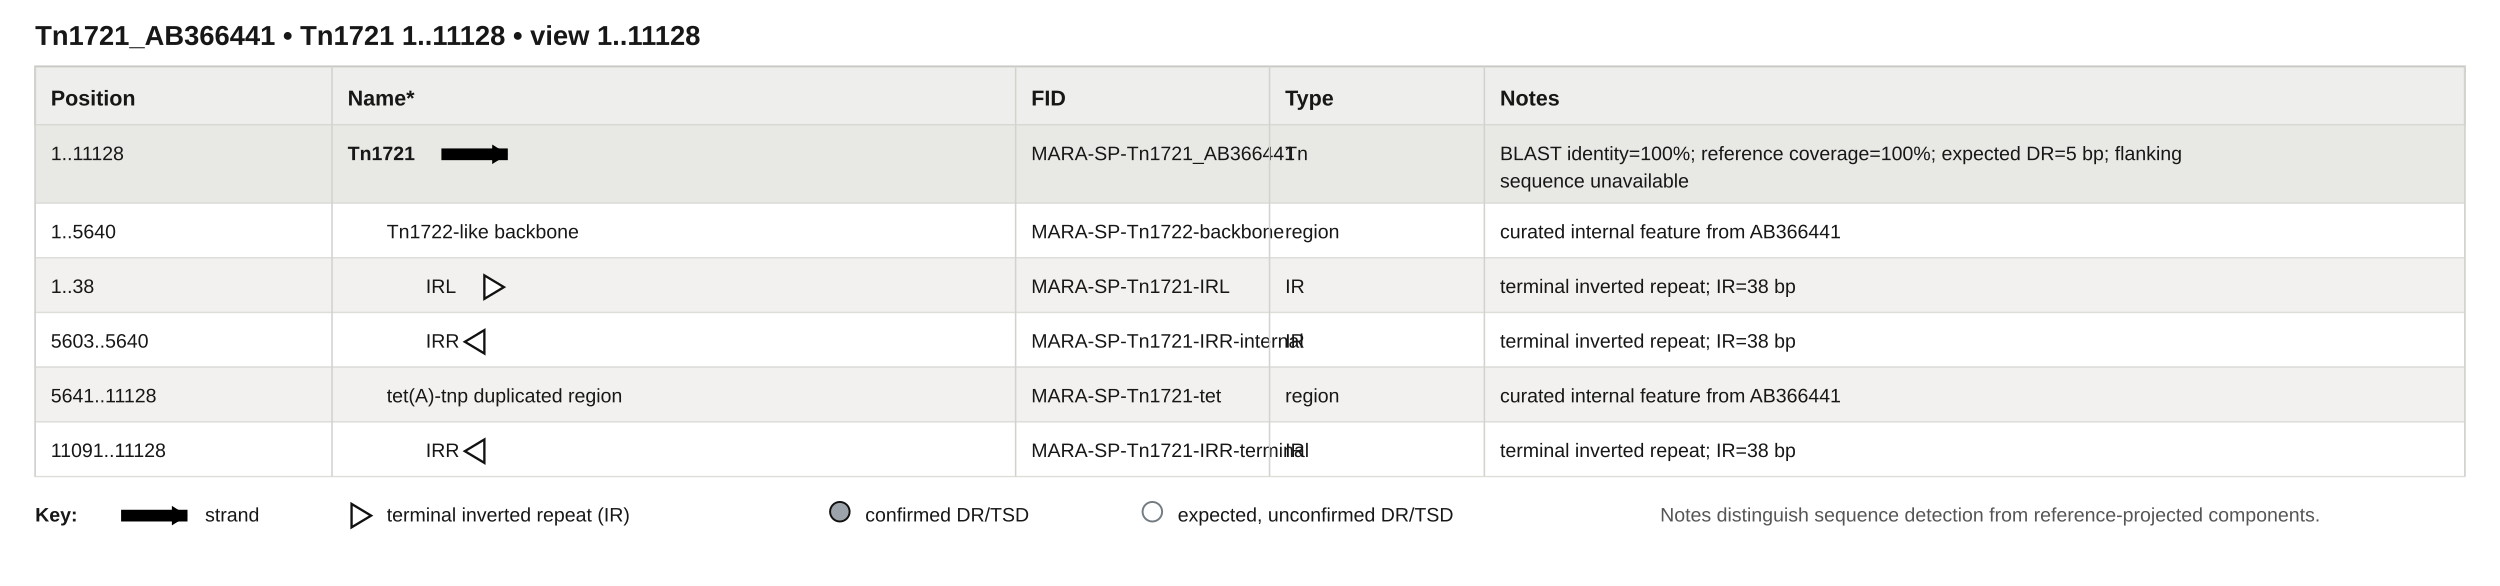
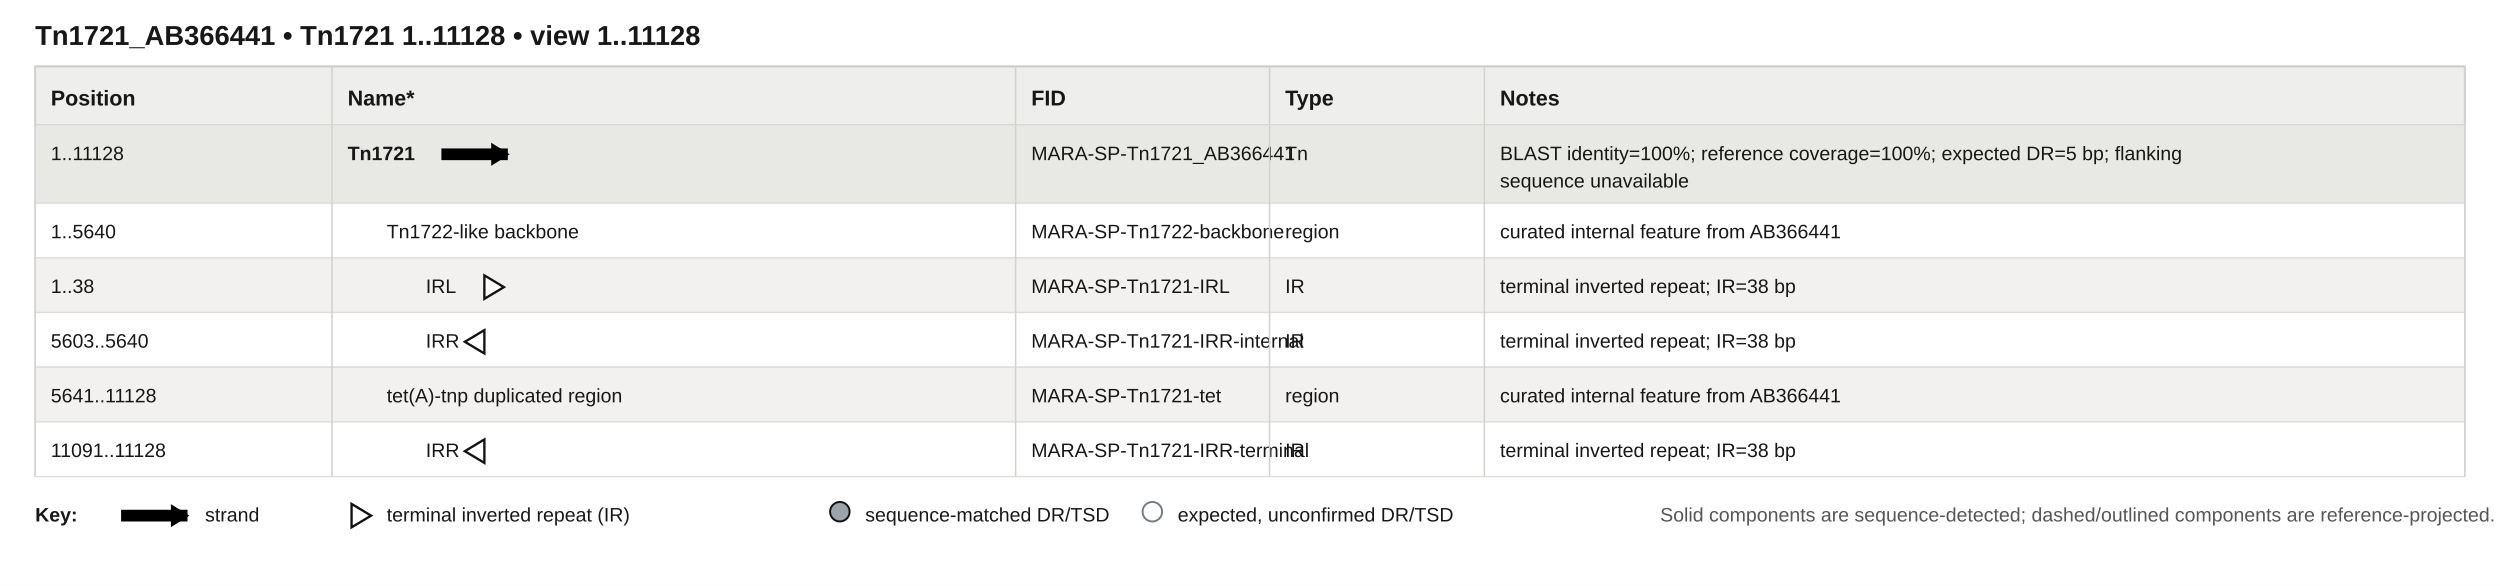
<svg xmlns="http://www.w3.org/2000/svg" width="1280" height="300" style="background:#fff;font-family:Arial,Helvetica,sans-serif">
  <rect x="0" y="0" width="1280" height="300" fill="#fff" />
  <text x="18.0" y="23.0" font-size="14" font-weight="bold" text-anchor="start" fill="#171717">Tn1721_AB366441 • Tn1721 1..11128 • view 1..11128</text>
  <rect x="18" y="34" width="1244" height="30" fill="#eeeeec" stroke="#c9c9c6" />
  <text x="26.0" y="54.0" font-size="11" font-weight="bold" text-anchor="start" fill="#171717">Position</text>
  <text x="178.0" y="54.0" font-size="11" font-weight="bold" text-anchor="start" fill="#171717">Name*</text>
  <text x="528.0" y="54.0" font-size="11" font-weight="bold" text-anchor="start" fill="#171717">FID</text>
  <text x="658.0" y="54.0" font-size="11" font-weight="bold" text-anchor="start" fill="#171717">Type</text>
  <text x="768.0" y="54.0" font-size="11" font-weight="bold" text-anchor="start" fill="#171717">Notes</text>
  <rect x="18" y="64" width="1244" height="40" fill="#e8e8e5" stroke="#ddddda" stroke-width="0.7" />
  <text x="26.0" y="82.0" font-size="10" font-weight="normal" text-anchor="start" fill="#171717">1..11128</text>
  <text x="178.0" y="82.0" font-size="10" font-weight="bold" text-anchor="start" fill="#171717">Tn1721</text>
  <line x1="226.0" y1="79.0" x2="260.0" y2="79.0" stroke="#000" stroke-width="6" />
-   <polygon points="260.0,79.0 252.0,74.0 252.0,84.0" fill="#000" />
+   <polygon points="260.0,79.0 252.0,74.0 252.0,84.0" fill="#000000" stroke="#000" />
  <text x="528.0" y="82.0" font-size="10" font-weight="normal" text-anchor="start" fill="#171717">MARA-SP-Tn1721_AB366441</text>
  <text x="658.0" y="82.0" font-size="10" font-weight="normal" text-anchor="start" fill="#171717">Tn</text>
  <text x="768.0" y="82.0" font-size="10" font-weight="normal" text-anchor="start" fill="#171717">BLAST identity=100%; reference coverage=100%; expected DR=5 bp; flanking</text>
  <text x="768.0" y="96.0" font-size="10" font-weight="normal" text-anchor="start" fill="#171717">sequence unavailable</text>
  <rect x="18" y="104" width="1244" height="28" fill="#ffffff" stroke="#ddddda" stroke-width="0.7" />
  <text x="26.0" y="122.0" font-size="10" font-weight="normal" text-anchor="start" fill="#171717">1..5640</text>
  <text x="198.0" y="122.0" font-size="10" font-weight="normal" text-anchor="start" fill="#171717">Tn1722-like backbone</text>
  <text x="528.0" y="122.0" font-size="10" font-weight="normal" text-anchor="start" fill="#171717">MARA-SP-Tn1722-backbone</text>
  <text x="658.0" y="122.0" font-size="10" font-weight="normal" text-anchor="start" fill="#171717">region</text>
  <text x="768.0" y="122.0" font-size="10" font-weight="normal" text-anchor="start" fill="#171717">curated internal feature from AB366441</text>
  <rect x="18" y="132" width="1244" height="28" fill="#f2f1ef" stroke="#ddddda" stroke-width="0.7" />
  <text x="26.0" y="150.0" font-size="10" font-weight="normal" text-anchor="start" fill="#171717">1..38</text>
  <text x="218.0" y="150.0" font-size="10" font-weight="normal" text-anchor="start" fill="#171717">IRL</text>
  <polygon points="248.0,141.0 258.0,147.0 248.0,153.0" fill="#fff" stroke="#111" stroke-width="1.2" />
  <text x="528.0" y="150.0" font-size="10" font-weight="normal" text-anchor="start" fill="#171717">MARA-SP-Tn1721-IRL</text>
  <text x="658.0" y="150.0" font-size="10" font-weight="normal" text-anchor="start" fill="#171717">IR</text>
  <text x="768.0" y="150.0" font-size="10" font-weight="normal" text-anchor="start" fill="#171717">terminal inverted repeat; IR=38 bp</text>
  <rect x="18" y="160" width="1244" height="28" fill="#ffffff" stroke="#ddddda" stroke-width="0.7" />
  <text x="26.0" y="178.0" font-size="10" font-weight="normal" text-anchor="start" fill="#171717">5603..5640</text>
  <text x="218.0" y="178.0" font-size="10" font-weight="normal" text-anchor="start" fill="#171717">IRR</text>
  <polygon points="248.0,169.0 238.0,175.0 248.0,181.0" fill="#fff" stroke="#111" stroke-width="1.2" />
  <text x="528.0" y="178.0" font-size="10" font-weight="normal" text-anchor="start" fill="#171717">MARA-SP-Tn1721-IRR-internal</text>
  <text x="658.0" y="178.0" font-size="10" font-weight="normal" text-anchor="start" fill="#171717">IR</text>
  <text x="768.0" y="178.0" font-size="10" font-weight="normal" text-anchor="start" fill="#171717">terminal inverted repeat; IR=38 bp</text>
  <rect x="18" y="188" width="1244" height="28" fill="#f2f1ef" stroke="#ddddda" stroke-width="0.7" />
  <text x="26.0" y="206.0" font-size="10" font-weight="normal" text-anchor="start" fill="#171717">5641..11128</text>
  <text x="198.0" y="206.0" font-size="10" font-weight="normal" text-anchor="start" fill="#171717">tet(A)-tnp duplicated region</text>
  <text x="528.0" y="206.0" font-size="10" font-weight="normal" text-anchor="start" fill="#171717">MARA-SP-Tn1721-tet</text>
  <text x="658.0" y="206.0" font-size="10" font-weight="normal" text-anchor="start" fill="#171717">region</text>
  <text x="768.0" y="206.0" font-size="10" font-weight="normal" text-anchor="start" fill="#171717">curated internal feature from AB366441</text>
  <rect x="18" y="216" width="1244" height="28" fill="#ffffff" stroke="#ddddda" stroke-width="0.7" />
  <text x="26.0" y="234.0" font-size="10" font-weight="normal" text-anchor="start" fill="#171717">11091..11128</text>
  <text x="218.0" y="234.0" font-size="10" font-weight="normal" text-anchor="start" fill="#171717">IRR</text>
  <polygon points="248.0,225.0 238.0,231.0 248.0,237.0" fill="#fff" stroke="#111" stroke-width="1.2" />
  <text x="528.0" y="234.0" font-size="10" font-weight="normal" text-anchor="start" fill="#171717">MARA-SP-Tn1721-IRR-terminal</text>
  <text x="658.0" y="234.0" font-size="10" font-weight="normal" text-anchor="start" fill="#171717">IR</text>
  <text x="768.0" y="234.0" font-size="10" font-weight="normal" text-anchor="start" fill="#171717">terminal inverted repeat; IR=38 bp</text>
  <line x1="18" y1="34" x2="18" y2="244" stroke="#d2d2cf" stroke-width="0.8" />
  <line x1="170" y1="34" x2="170" y2="244" stroke="#d2d2cf" stroke-width="0.8" />
  <line x1="520" y1="34" x2="520" y2="244" stroke="#d2d2cf" stroke-width="0.8" />
  <line x1="650" y1="34" x2="650" y2="244" stroke="#d2d2cf" stroke-width="0.8" />
  <line x1="760" y1="34" x2="760" y2="244" stroke="#d2d2cf" stroke-width="0.8" />
  <line x1="1262" y1="34" x2="1262" y2="244" stroke="#d2d2cf" stroke-width="0.8" />
  <text x="18.0" y="267.0" font-size="10" font-weight="bold" text-anchor="start" fill="#171717">Key:</text>
  <line x1="62.0" y1="264.0" x2="96.0" y2="264.0" stroke="#000" stroke-width="6" />
-   <polygon points="96.0,264.0 88.0,259.0 88.0,269.0" fill="#000" />
+   <polygon points="96.0,264.0 88.0,259.0 88.0,269.0" fill="#000000" stroke="#000" />
  <text x="105.0" y="267.0" font-size="10" font-weight="normal" text-anchor="start" fill="#171717">strand</text>
  <polygon points="180.0,258.0 190.0,264.0 180.0,270.0" fill="#fff" stroke="#111" stroke-width="1.2" />
  <text x="198.0" y="267.0" font-size="10" font-weight="normal" text-anchor="start" fill="#171717">terminal inverted repeat (IR)</text>
  <circle cx="430" cy="262" r="5" fill="#9ca3aa" stroke="#111" />
-   <text x="443.0" y="267.0" font-size="10" font-weight="normal" text-anchor="start" fill="#171717">confirmed DR/TSD</text>
+   <text x="443.0" y="267.0" font-size="10" font-weight="normal" text-anchor="start" fill="#171717">sequence-matched DR/TSD</text>
  <circle cx="590" cy="262" r="5" fill="#fff" stroke="#737b83" />
  <text x="603.0" y="267.0" font-size="10" font-weight="normal" text-anchor="start" fill="#171717">expected, unconfirmed DR/TSD</text>
-   <text x="850.0" y="267.0" font-size="10" font-weight="normal" text-anchor="start" fill="#555555">Notes distinguish sequence detection from reference-projected components.</text>
+   <text x="850.0" y="267.0" font-size="10" font-weight="normal" text-anchor="start" fill="#555555">Solid components are sequence-detected; dashed/outlined components are reference-projected.</text>
</svg>
